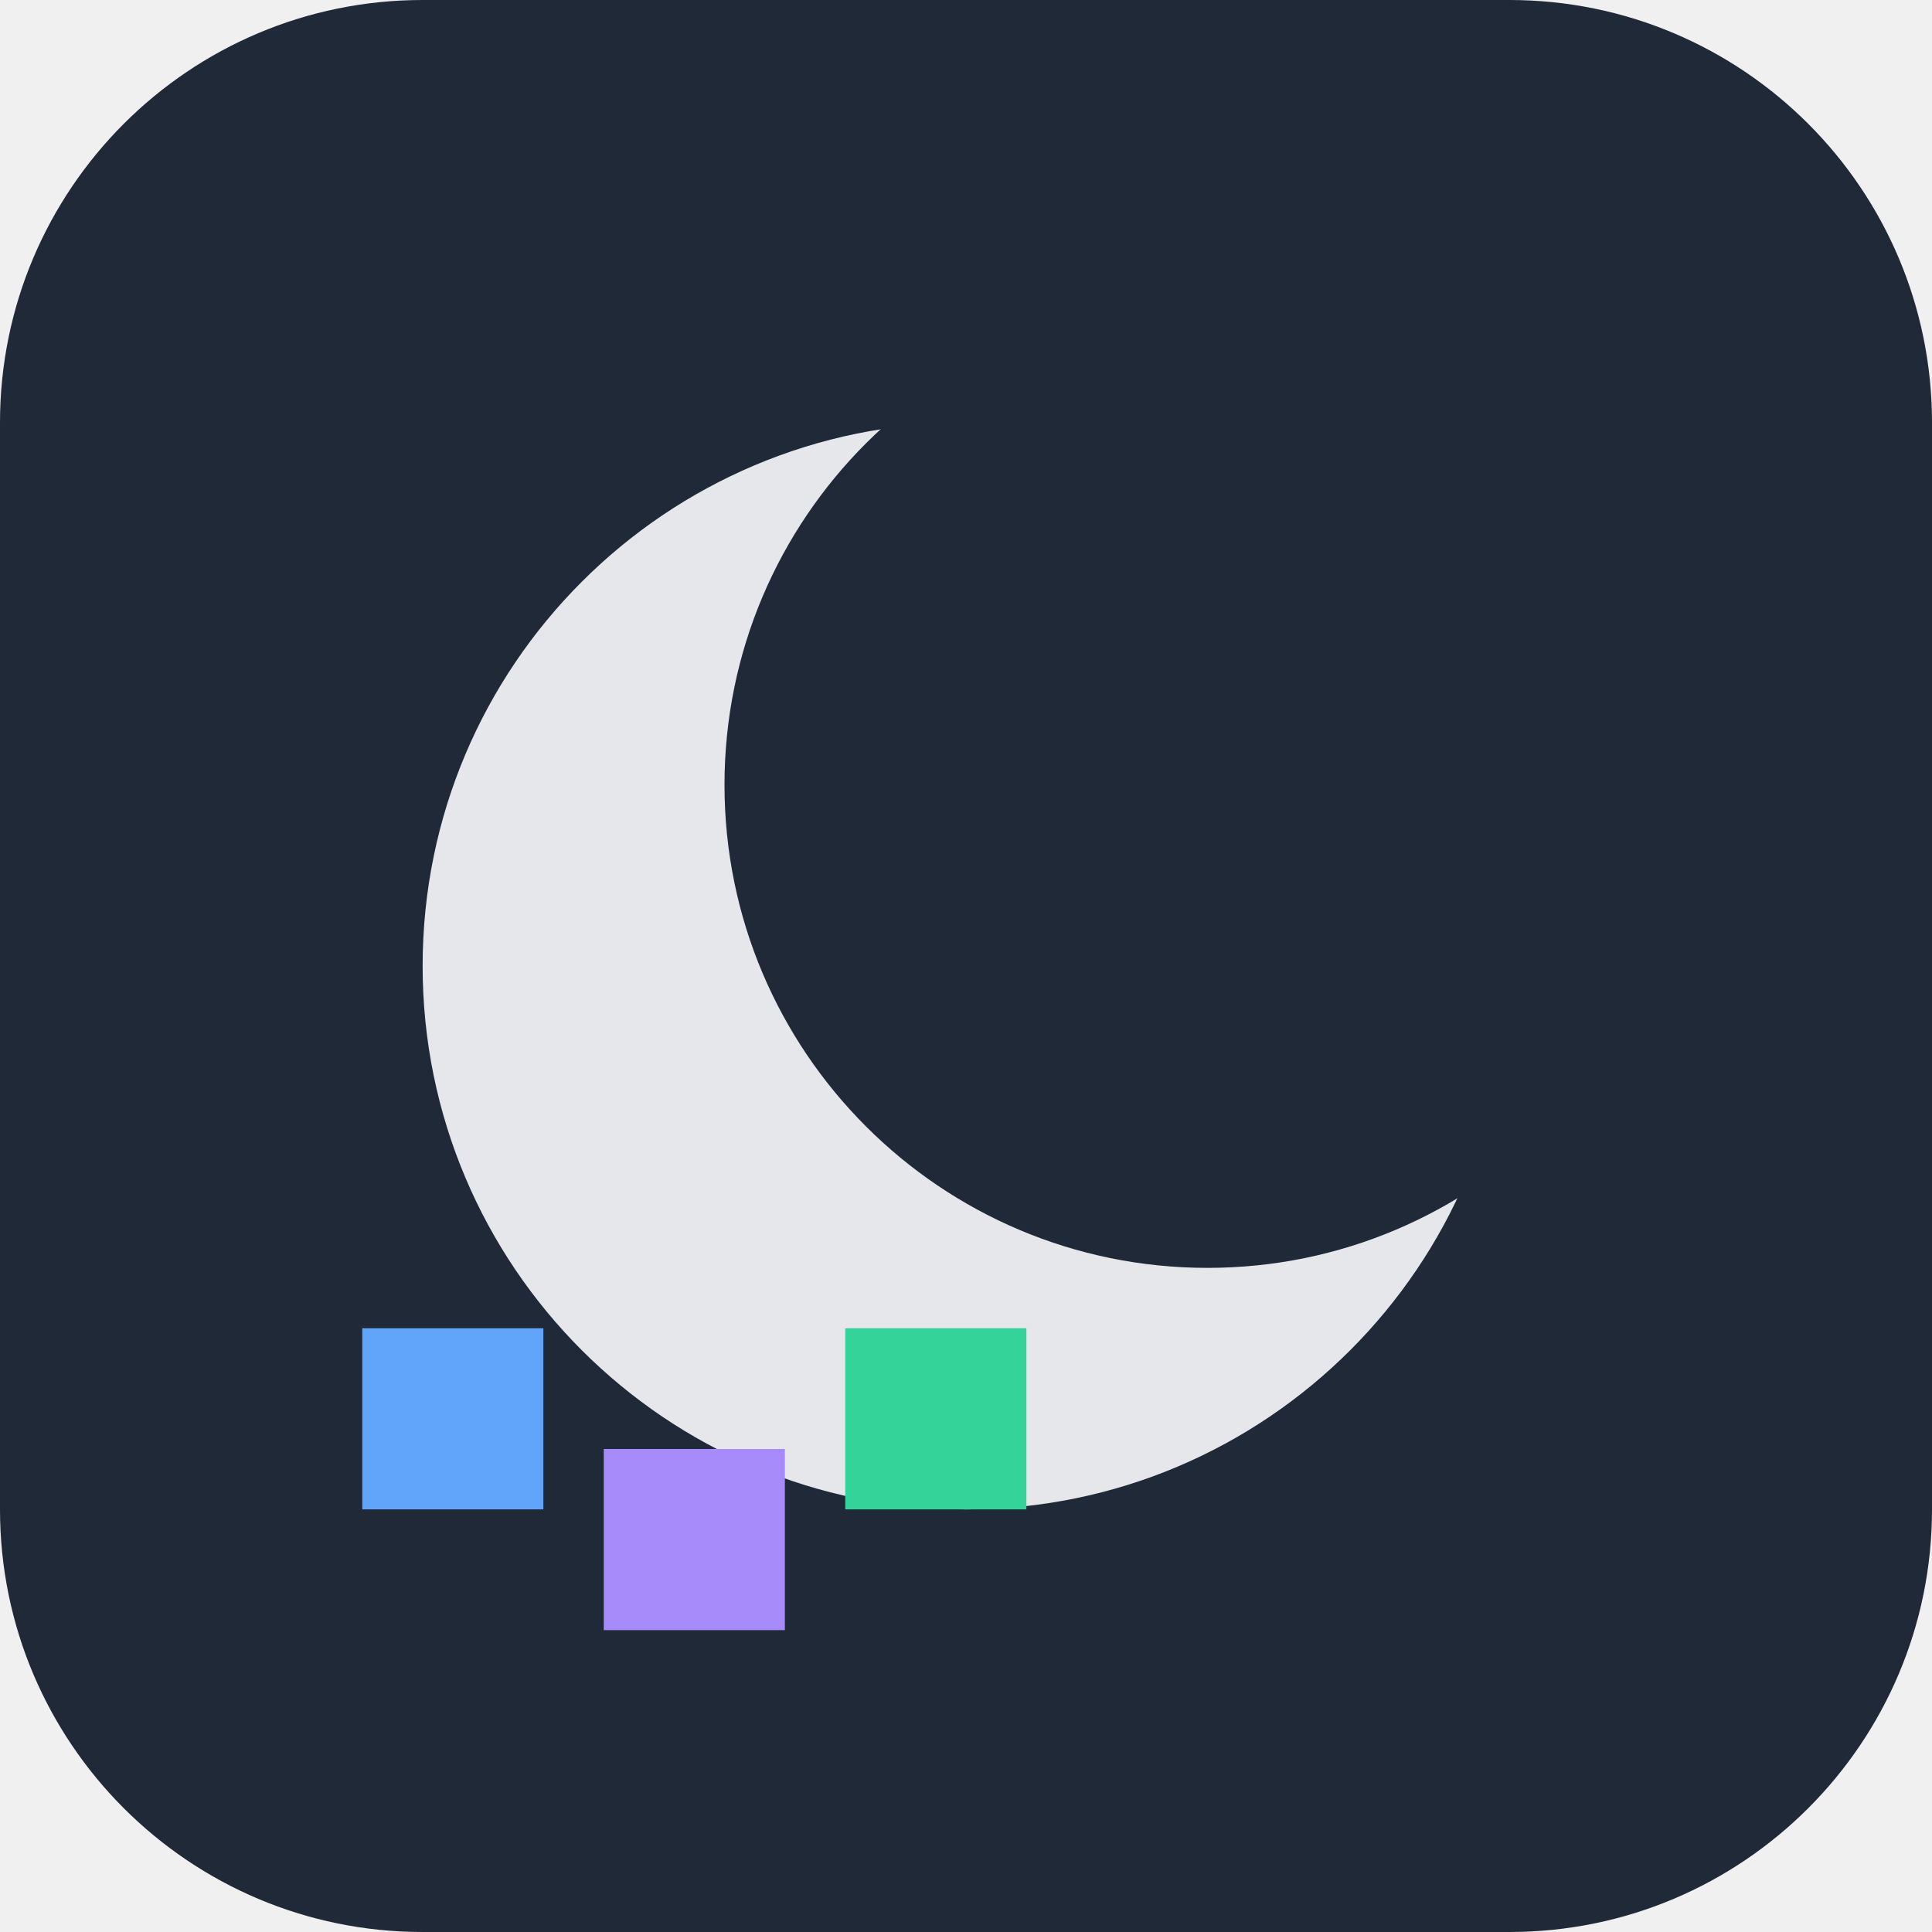
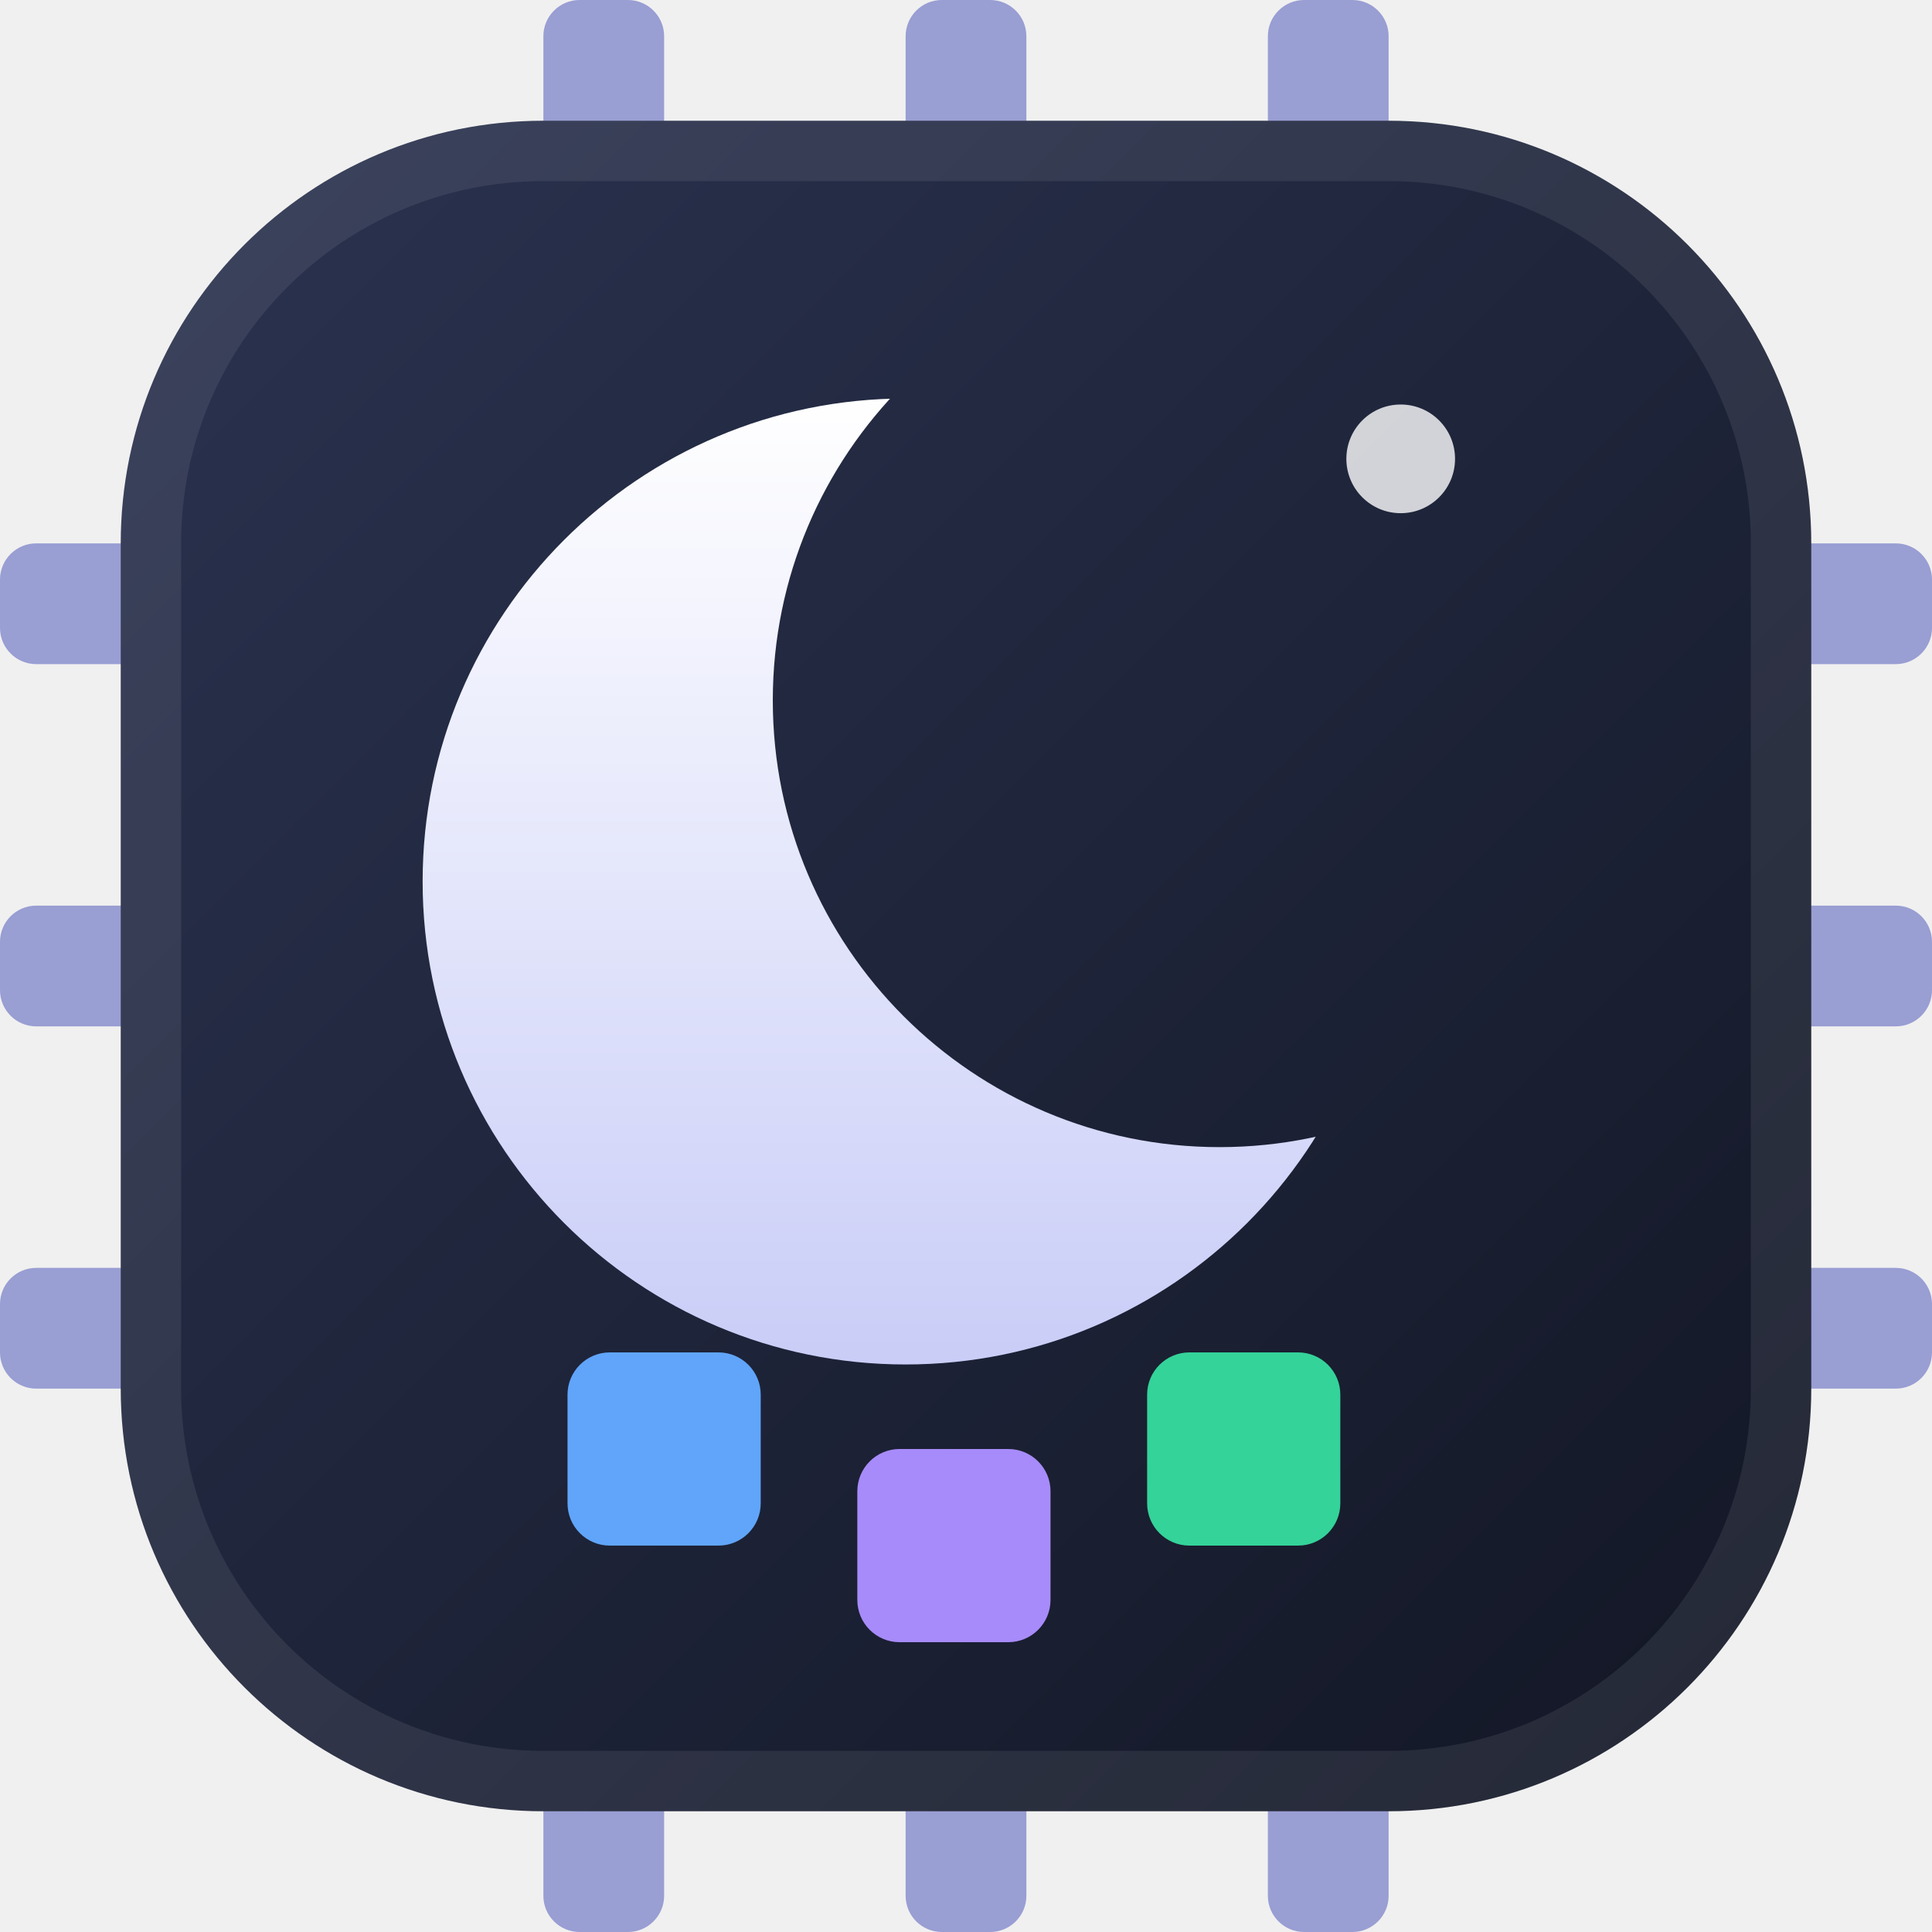
<svg xmlns="http://www.w3.org/2000/svg" viewBox="0 0 32 32">
-   <rect width="32" height="32" rx="7" fill="#1f2937" />
-   <circle cx="16" cy="16" r="9" fill="#e5e7eb" />
-   <circle cx="20" cy="13" r="8" fill="#1f2937" />
-   <rect x="6" y="22" width="3" height="3" fill="#60a5fa" />
-   <rect x="10" y="24" width="3" height="3" fill="#a78bfa" />
-   <rect x="14" y="22" width="3" height="3" fill="#34d399" />
+   <defs>
+     <linearGradient id="bg" x1="0" y1="0" x2="1" y2="1">
+       <stop offset="0" stop-color="#2b3350" />
+       <stop offset="1" stop-color="#121624" />
+     </linearGradient>
+     <linearGradient id="moon" x1="0" y1="0" x2="0" y2="1">
+       <stop offset="0" stop-color="#ffffff" />
+       <stop offset="1" stop-color="#c9cdf7" />
+     </linearGradient>
+     <mask id="crescent">
+       <rect width="32" height="32" fill="#fff" />
+       <circle cx="20.2" cy="11.6" r="7.4" fill="#000" />
+     </mask>
+   </defs>
+   <g fill="#7c83c9" opacity=".75">
+     <rect x="9" y="0" width="2" height="2.6" rx=".6" />
+     <rect x="15" y="0" width="2" height="2.6" rx=".6" />
+     <rect x="21" y="0" width="2" height="2.6" rx=".6" />
+     <rect x="9" y="29.4" width="2" height="2.6" rx=".6" />
+     <rect x="15" y="29.4" width="2" height="2.6" rx=".6" />
+     <rect x="21" y="29.4" width="2" height="2.6" rx=".6" />
+     <rect x="0" y="9" width="2.6" height="2" ry=".6" />
+     <rect x="0" y="15" width="2.6" height="2" ry=".6" />
+     <rect x="0" y="21" width="2.6" height="2" ry=".6" />
+     <rect x="29.4" y="9" width="2.6" height="2" ry=".6" />
+     <rect x="29.4" y="15" width="2.6" height="2" ry=".6" />
+     <rect x="29.4" y="21" width="2.6" height="2" ry=".6" />
+   </g>
+   <rect x="2" y="2" width="28" height="28" rx="7" fill="url(#bg)" />
+   <rect x="2.5" y="2.5" width="27" height="27" rx="6.5" fill="none" stroke="#ffffff" stroke-opacity=".08" />
+   <circle cx="15" cy="14.6" r="8" fill="url(#moon)" mask="url(#crescent)" />
+   <circle cx="23.2" cy="7.6" r=".9" fill="#ffffff" opacity=".8" />
+   <rect x="9.4" y="22.4" width="3.2" height="3.2" rx=".7" fill="#60a5fa" />
+   <rect x="14.2" y="24" width="3.2" height="3.2" rx=".7" fill="#a78bfa" />
+   <rect x="19" y="22.4" width="3.2" height="3.2" rx=".7" fill="#34d399" />
</svg>
